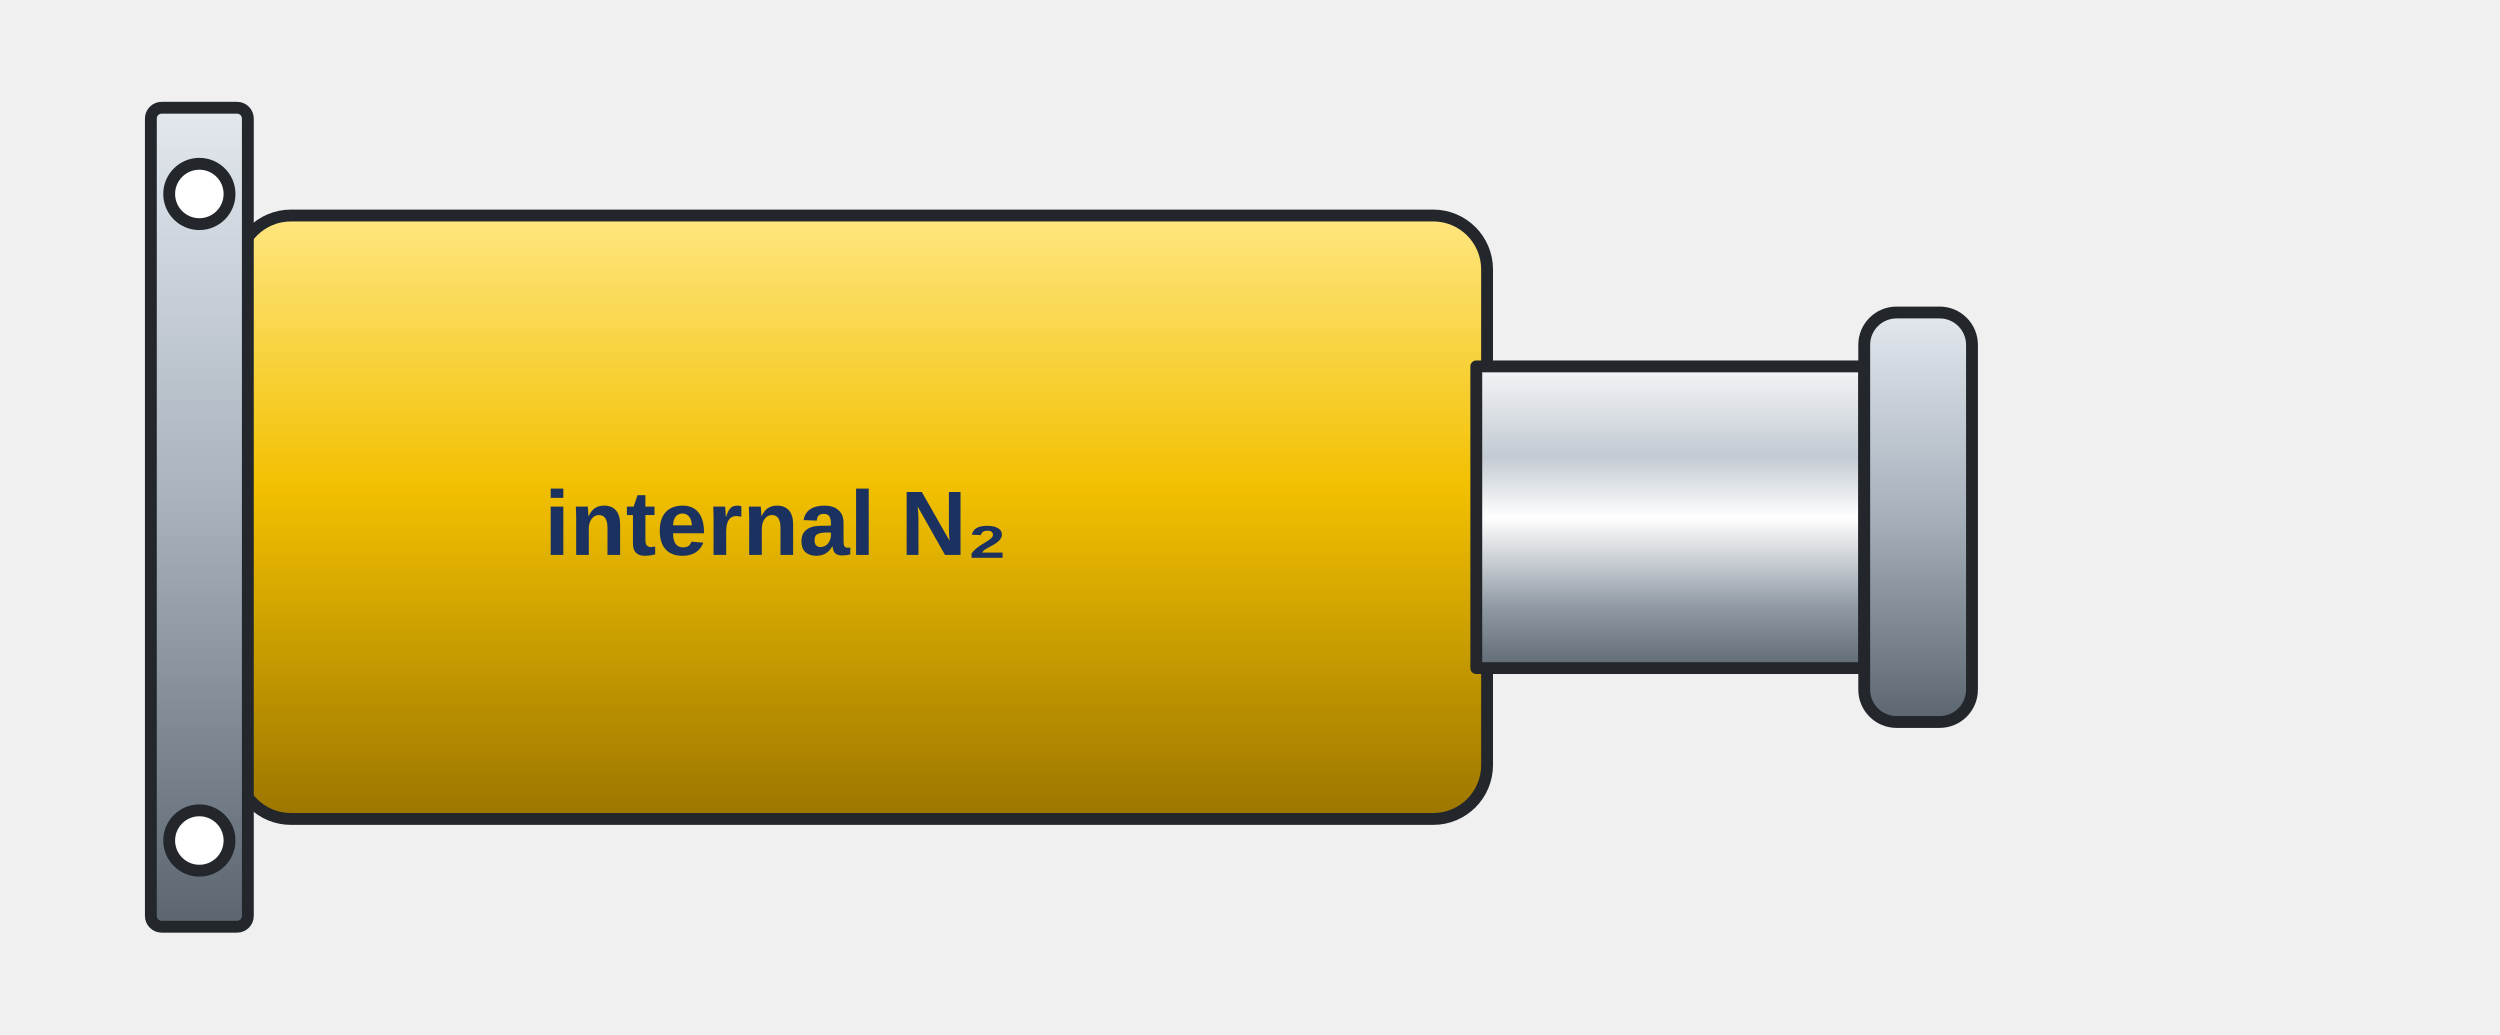
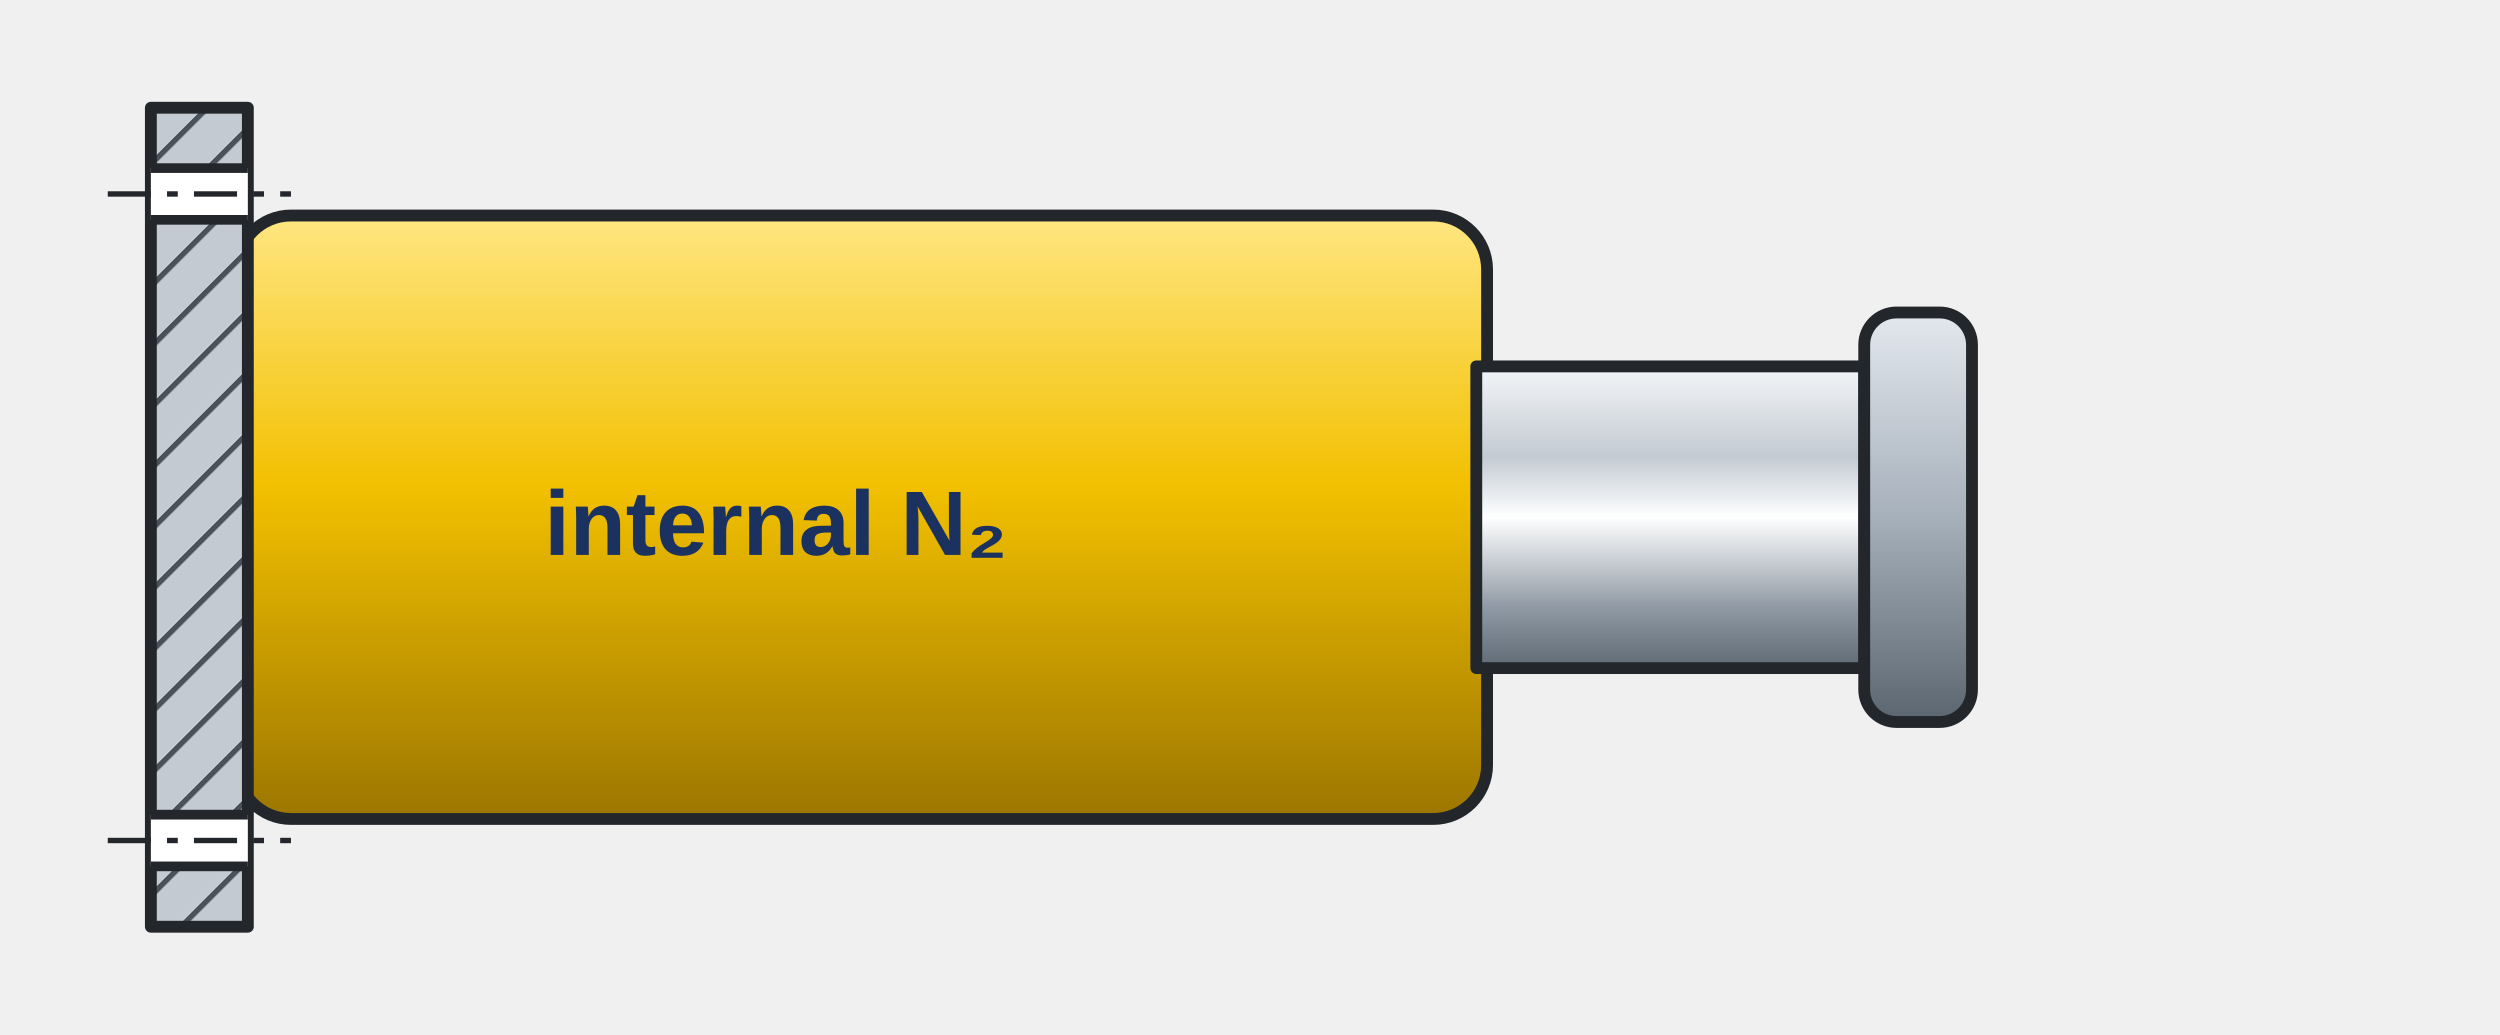
<svg xmlns="http://www.w3.org/2000/svg" viewBox="4 18 232 96" stroke-linejoin="round">
  <defs>
    <linearGradient id="chrome" x1="0" y1="0" x2="0" y2="1">
      <stop offset="0" stop-color="#f4f6f8" />
      <stop offset=".3" stop-color="#c3cad2" />
      <stop offset=".5" stop-color="#ffffff" />
      <stop offset=".8" stop-color="#8f99a4" />
      <stop offset="1" stop-color="#5f6a75" />
    </linearGradient>
    <linearGradient id="black" x1="0" y1="0" x2="0" y2="1">
      <stop offset="0" stop-color="#6b6f75" />
      <stop offset=".45" stop-color="#2a2d31" />
      <stop offset="1" stop-color="#0d0e10" />
    </linearGradient>
    <linearGradient id="yellow" x1="0" y1="0" x2="0" y2="1">
      <stop offset="0" stop-color="#ffe680" />
      <stop offset=".45" stop-color="#f2c000" />
      <stop offset="1" stop-color="#9c7600" />
    </linearGradient>
    <linearGradient id="blue" x1="0" y1="0" x2="0" y2="1">
      <stop offset="0" stop-color="#8dbbff" />
      <stop offset=".45" stop-color="#1f6fe0" />
      <stop offset="1" stop-color="#0b3a86" />
    </linearGradient>
    <linearGradient id="red" x1="0" y1="0" x2="0" y2="1">
      <stop offset="0" stop-color="#ff8a80" />
      <stop offset=".45" stop-color="#d81c1c" />
      <stop offset="1" stop-color="#761010" />
    </linearGradient>
    <linearGradient id="steel" x1="0" y1="0" x2="0" y2="1">
      <stop offset="0" stop-color="#e3e8ee" />
      <stop offset=".5" stop-color="#a6b0bb" />
      <stop offset="1" stop-color="#5b6570" />
    </linearGradient>
+     <pattern id="hatch" width="4" height="4" patternUnits="userSpaceOnUse" patternTransform="rotate(45)">
+       <rect width="4" height="4" fill="#c3cad2" />
+       <line x1="0" y1="0" x2="0" y2="4" stroke="#4a525b" stroke-width="1" />
+     </pattern>
    <linearGradient id="pu" x1="0" y1="0" x2="0" y2="1">
      <stop offset="0" stop-color="#555" />
      <stop offset=".5" stop-color="#1b1b1b" />
      <stop offset="1" stop-color="#000" />
    </linearGradient>
  </defs>
  <rect x="26.0" y="38.0" width="116.0" height="56.0" rx="5" fill="url(#yellow)" stroke="#23272c" stroke-width="1.1" />
-   <rect x="18.0" y="28.0" width="9.0" height="76.0" rx="1" fill="url(#steel)" stroke="#23272c" stroke-width="1.1" />
-   <circle cx="22.5" cy="36" r="2.8" fill="#fff" stroke="#23272c" stroke-width="1.1" />
-   <circle cx="22.5" cy="96" r="2.8" fill="#fff" stroke="#23272c" stroke-width="1.1" />
+   <rect x="18.0" y="28.0" width="9" height="76.0" fill="url(#hatch)" stroke="#23272c" stroke-width="1.1" />
+   <rect x="18.0" y="33.6" width="9" height="4.8" fill="#fff" />
+   <line x1="18.0" y1="33.6" x2="27.0" y2="33.6" stroke="#23272c" stroke-width=".9" />
+   <line x1="18.0" y1="38.4" x2="27.0" y2="38.4" stroke="#23272c" stroke-width=".9" />
+   <line x1="14.0" y1="36.0" x2="31.0" y2="36.0" stroke="#23272c" stroke-width=".5" stroke-dasharray="4 1.5 1 1.5" />
+   <rect x="18.0" y="93.6" width="9" height="4.8" fill="#fff" />
+   <line x1="18.0" y1="93.6" x2="27.0" y2="93.6" stroke="#23272c" stroke-width=".9" />
+   <line x1="18.0" y1="98.4" x2="27.0" y2="98.4" stroke="#23272c" stroke-width=".9" />
+   <line x1="14.0" y1="96.0" x2="31.0" y2="96.0" stroke="#23272c" stroke-width=".5" stroke-dasharray="4 1.5 1 1.5" />
  <rect x="141.0" y="52.0" width="36.0" height="28.0" rx="0" fill="url(#chrome)" stroke="#23272c" stroke-width="1.1" />
  <rect x="177.0" y="47.0" width="10.0" height="38.0" rx="3" fill="url(#steel)" stroke="#23272c" stroke-width="1.1" />
  <text x="76" y="69.5" font-size="8.5" font-weight="700" fill="#1B3160" font-family="Arial" text-anchor="middle">internal N₂</text>
</svg>
